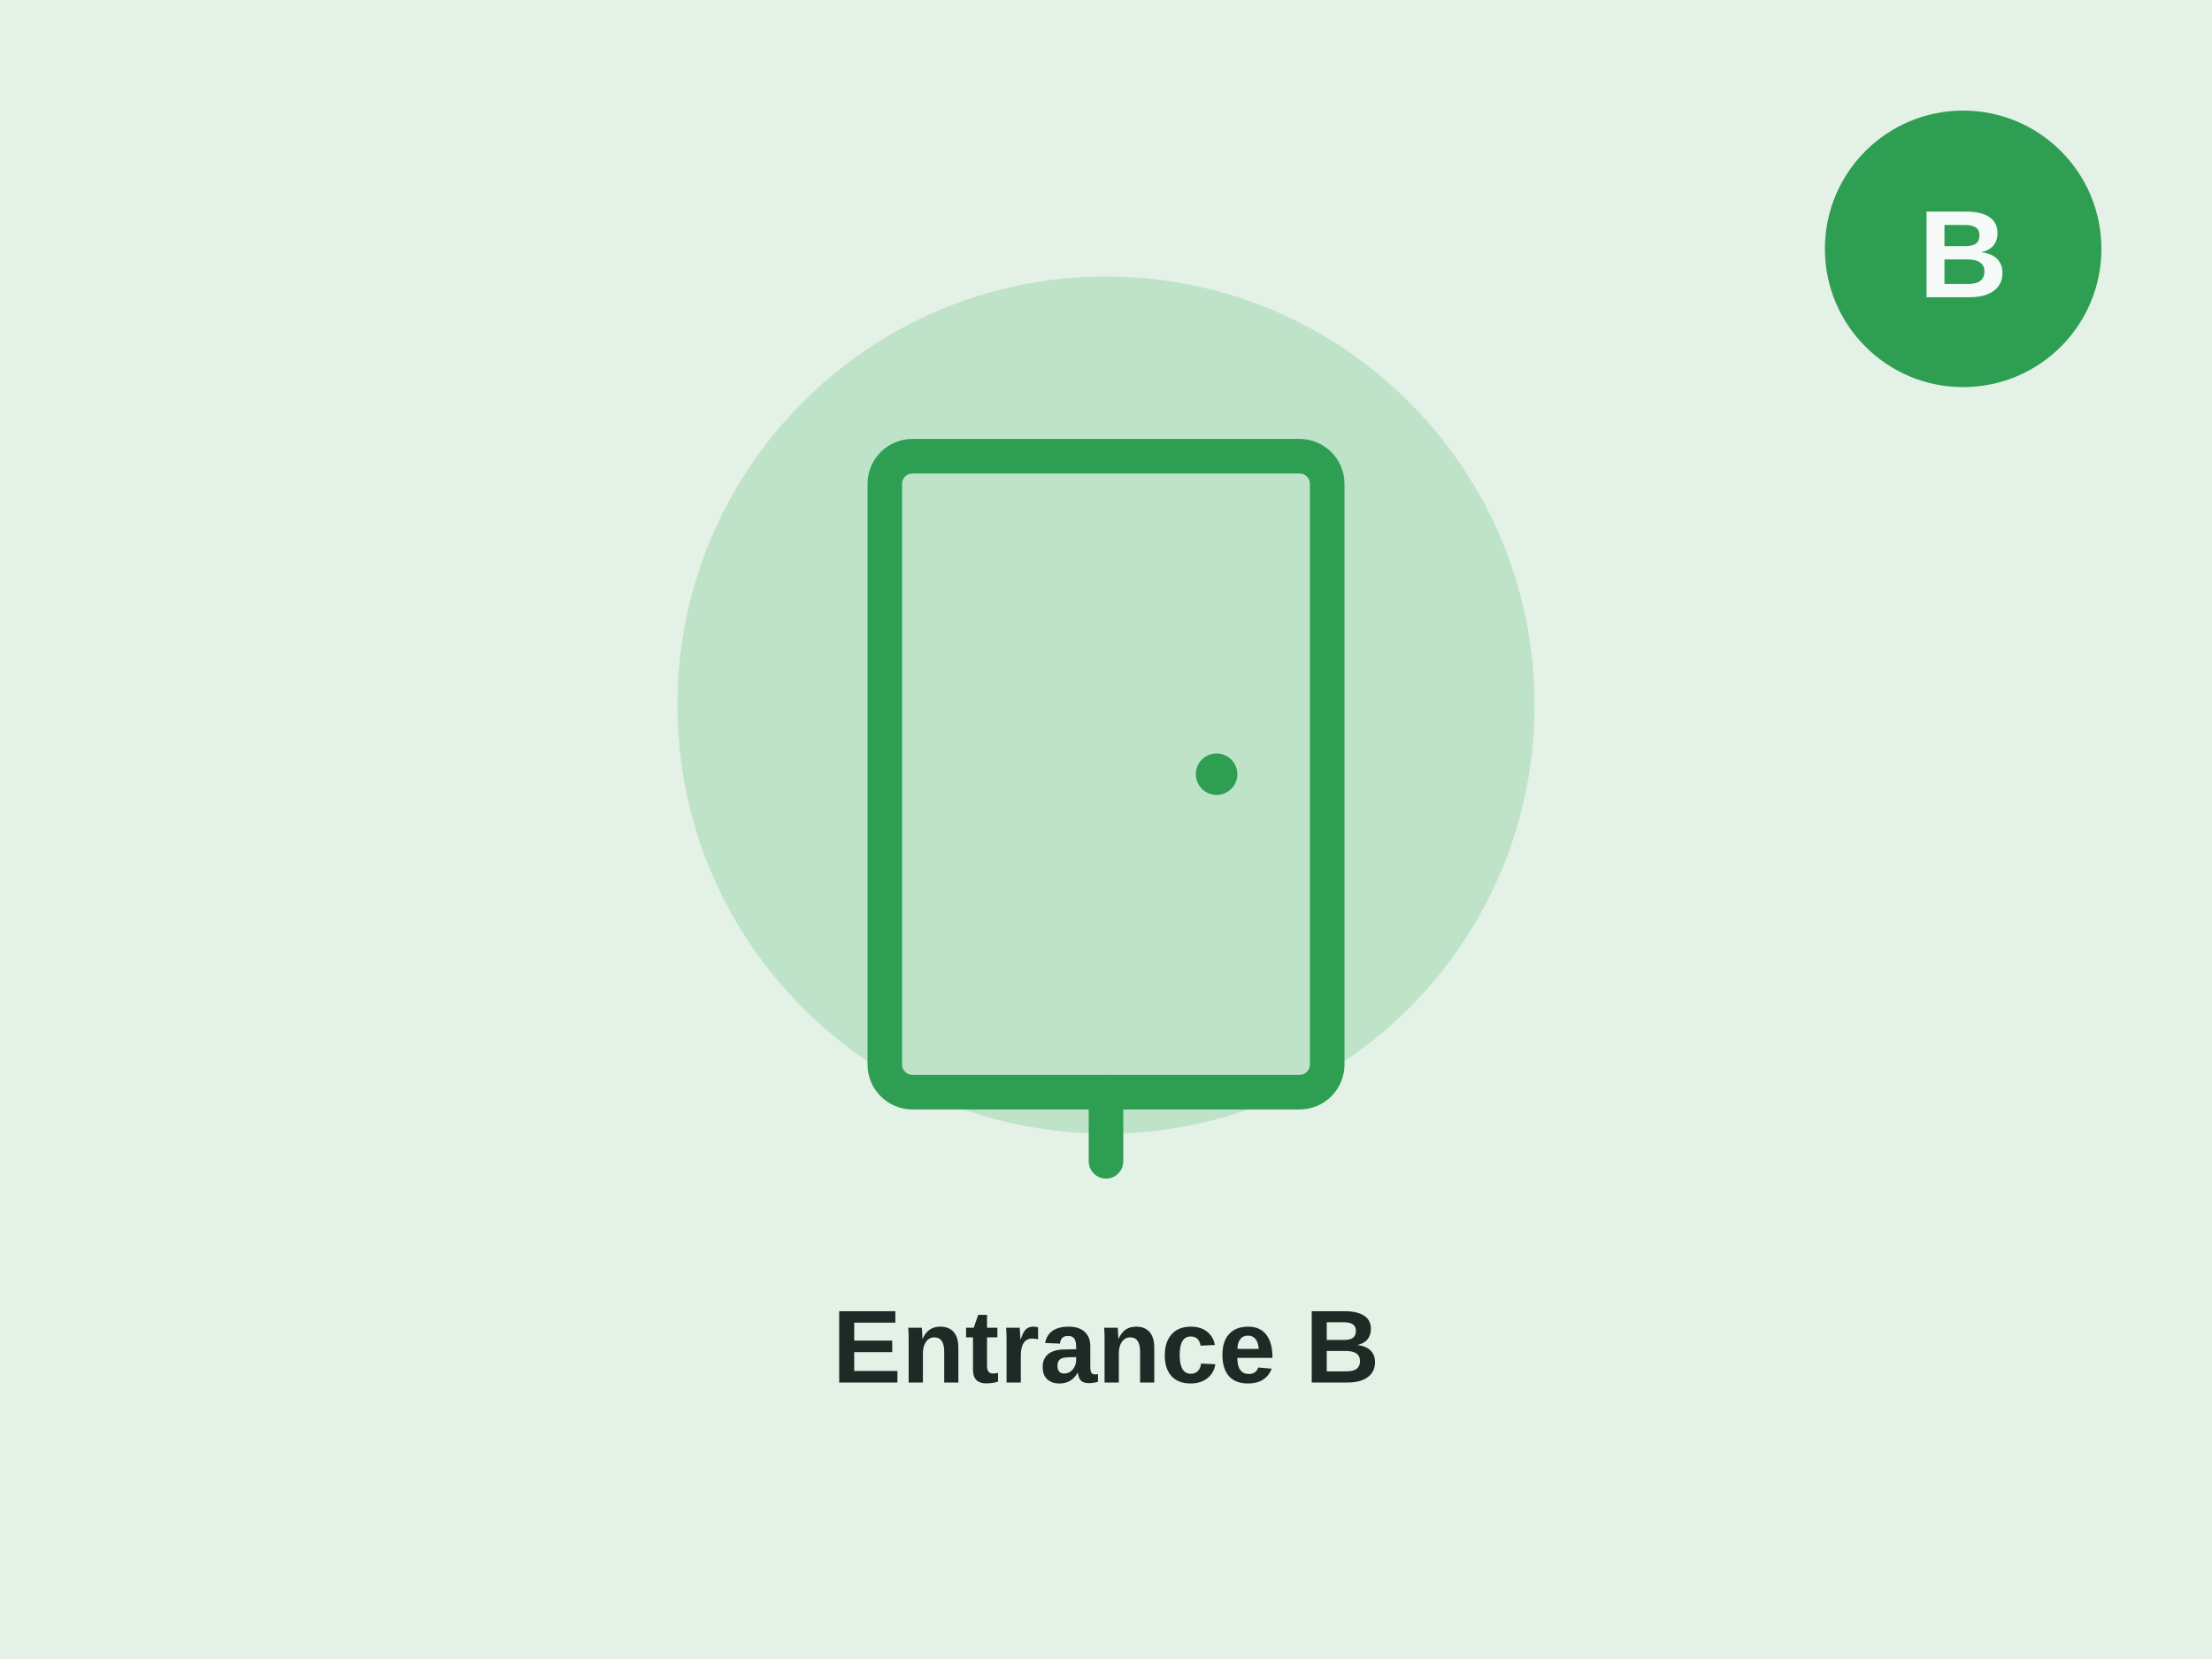
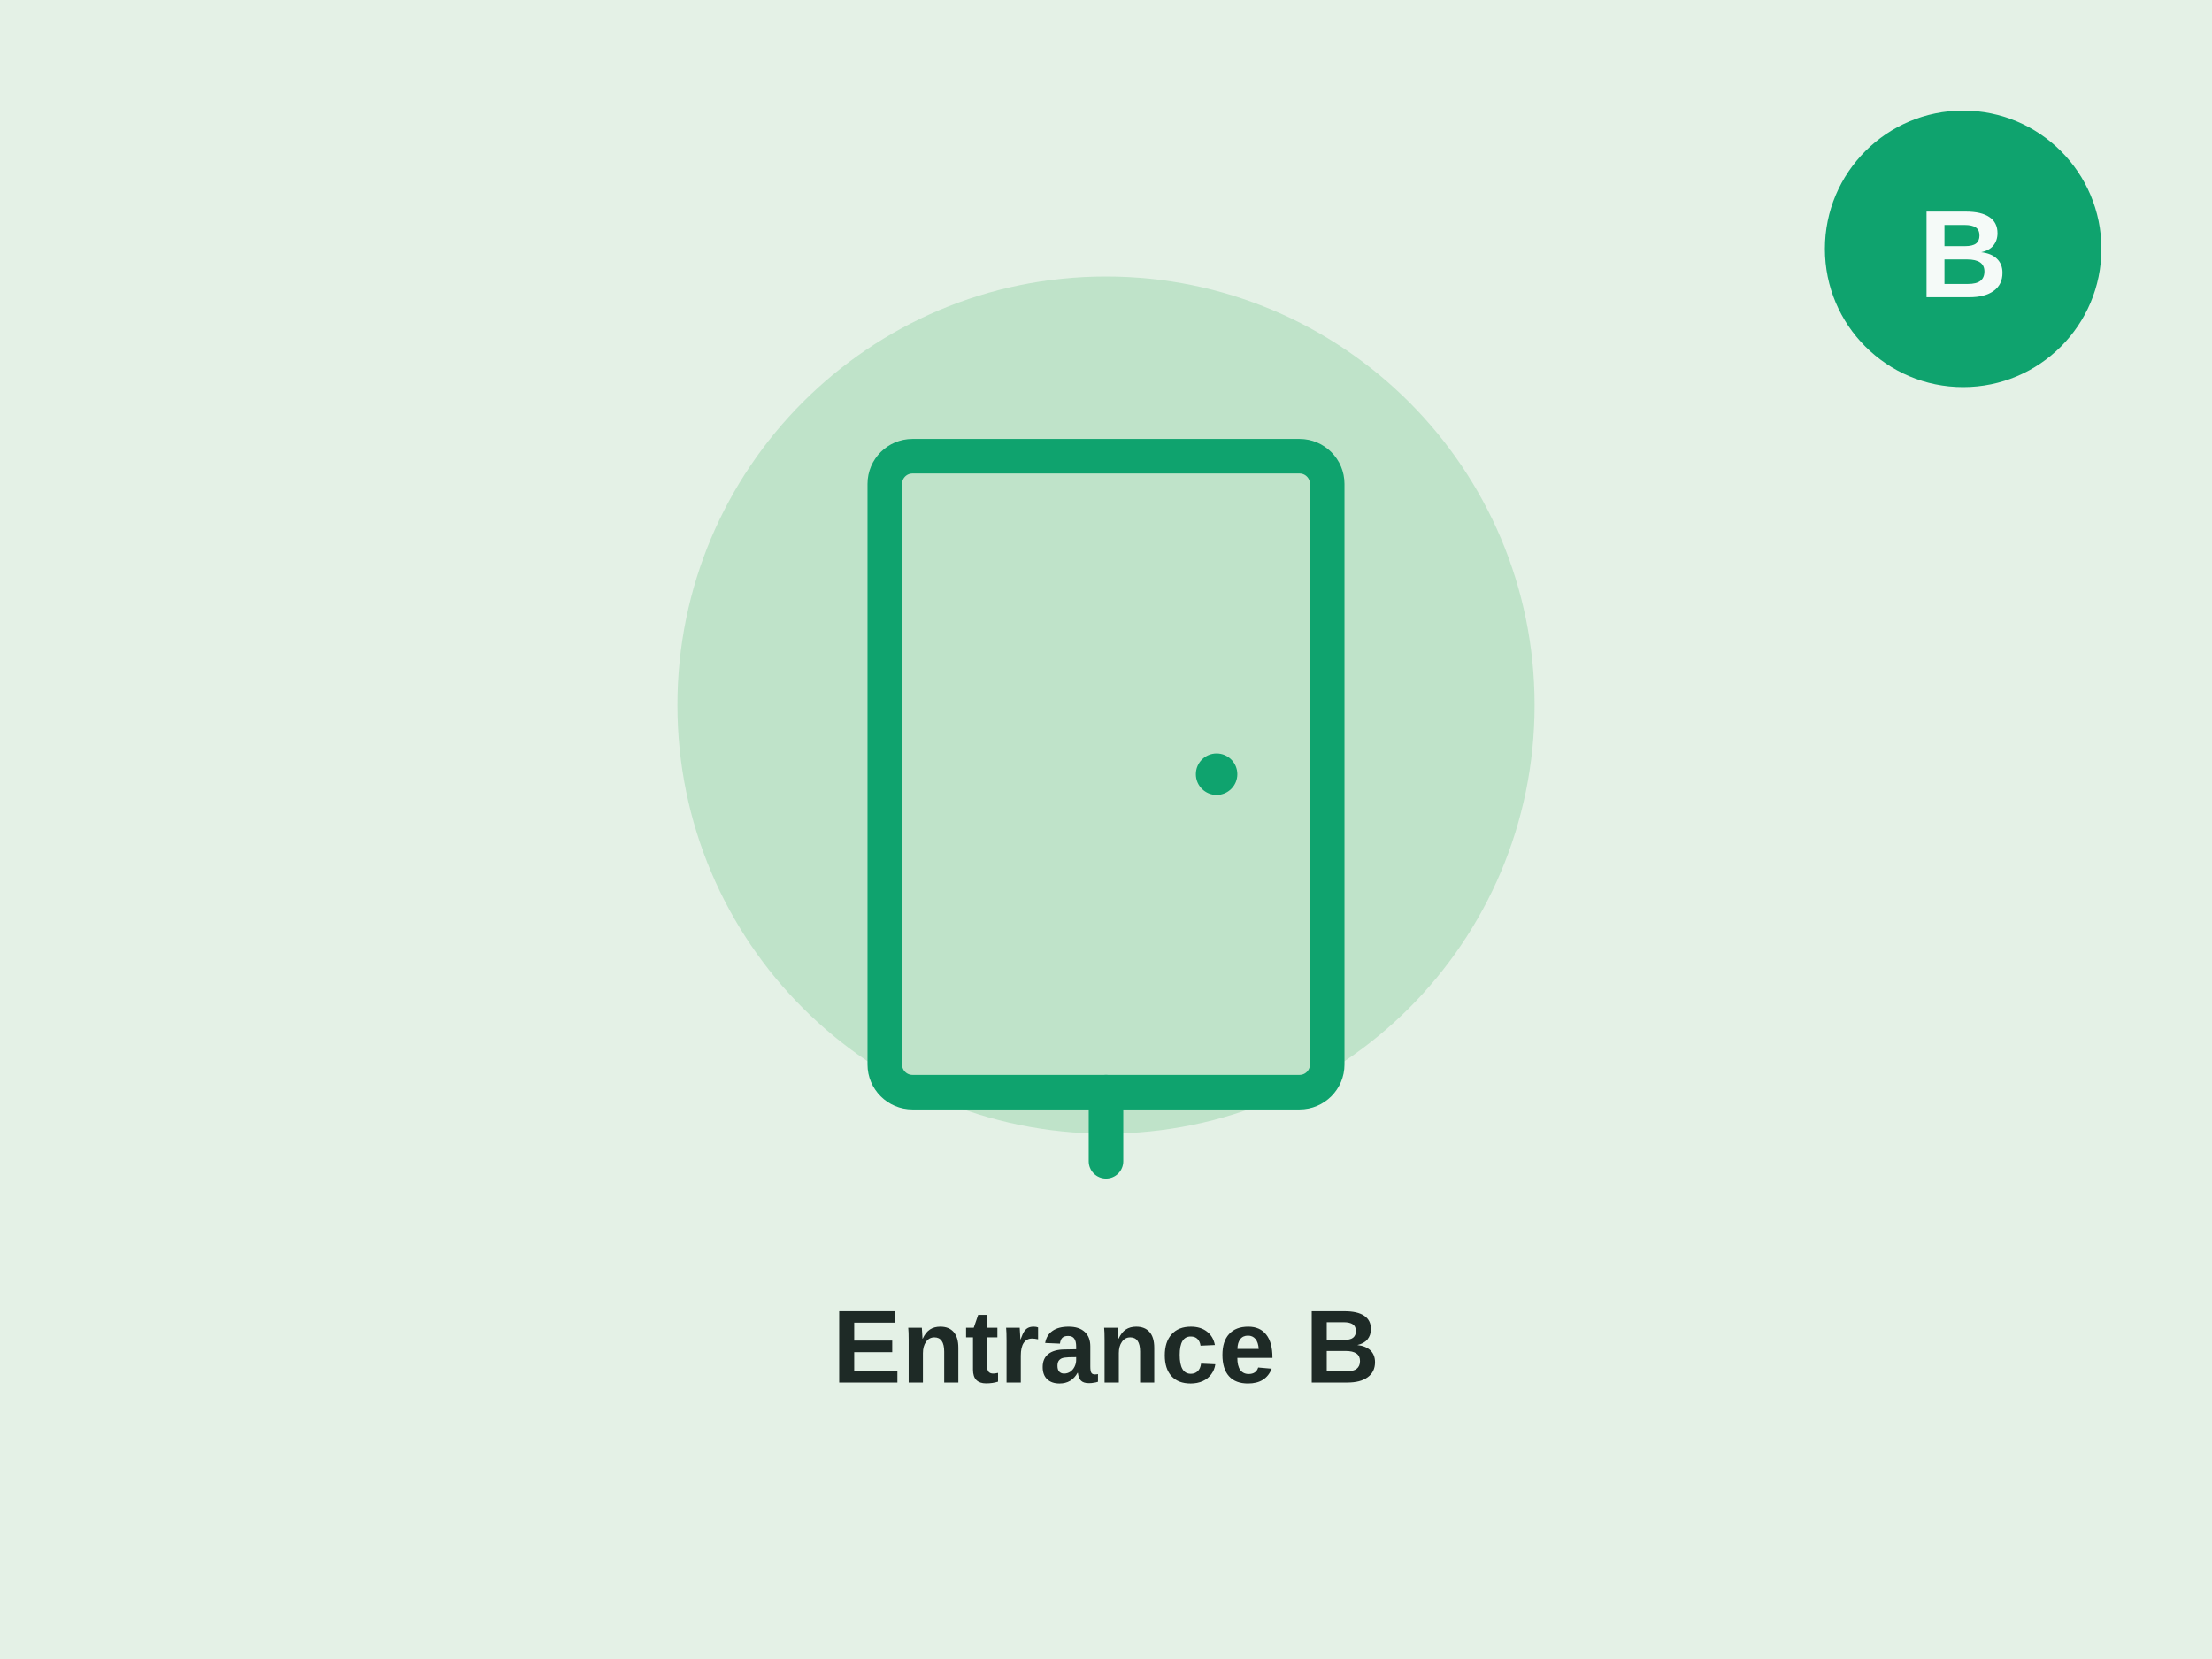
<svg xmlns="http://www.w3.org/2000/svg" viewBox="0 0 320 240">
  <rect width="320" height="240" fill="#E4F1E6" />
  <circle cx="160" cy="102" r="62" fill="#BFE3C9" />
-   <g stroke="#2E9E52" stroke-width="5" fill="none" stroke-linecap="round" stroke-linejoin="round">
+   <g stroke="#0FA36E" stroke-width="5" fill="none" stroke-linecap="round" stroke-linejoin="round">
    <rect x="128" y="66" width="64" height="92" rx="4" />
-     <circle cx="176" cy="112" r="3" fill="#2E9E52" stroke="none" />
+     <circle cx="176" cy="112" r="3" fill="#0FA36E" stroke="none" />
    <line x1="160" y1="158" x2="160" y2="168" />
  </g>
-   <circle cx="284" cy="36" r="20" fill="#2E9E52" />
+   <circle cx="284" cy="36" r="20" fill="#0FA36E" />
  <text x="284" y="43" font-family="Arial, sans-serif" font-size="18" font-weight="700" fill="#F5FAF8" text-anchor="middle">B</text>
  <text x="160" y="200" font-family="Arial, sans-serif" font-size="15" font-weight="600" fill="#1E2A26" text-anchor="middle">Entrance B</text>
</svg>
